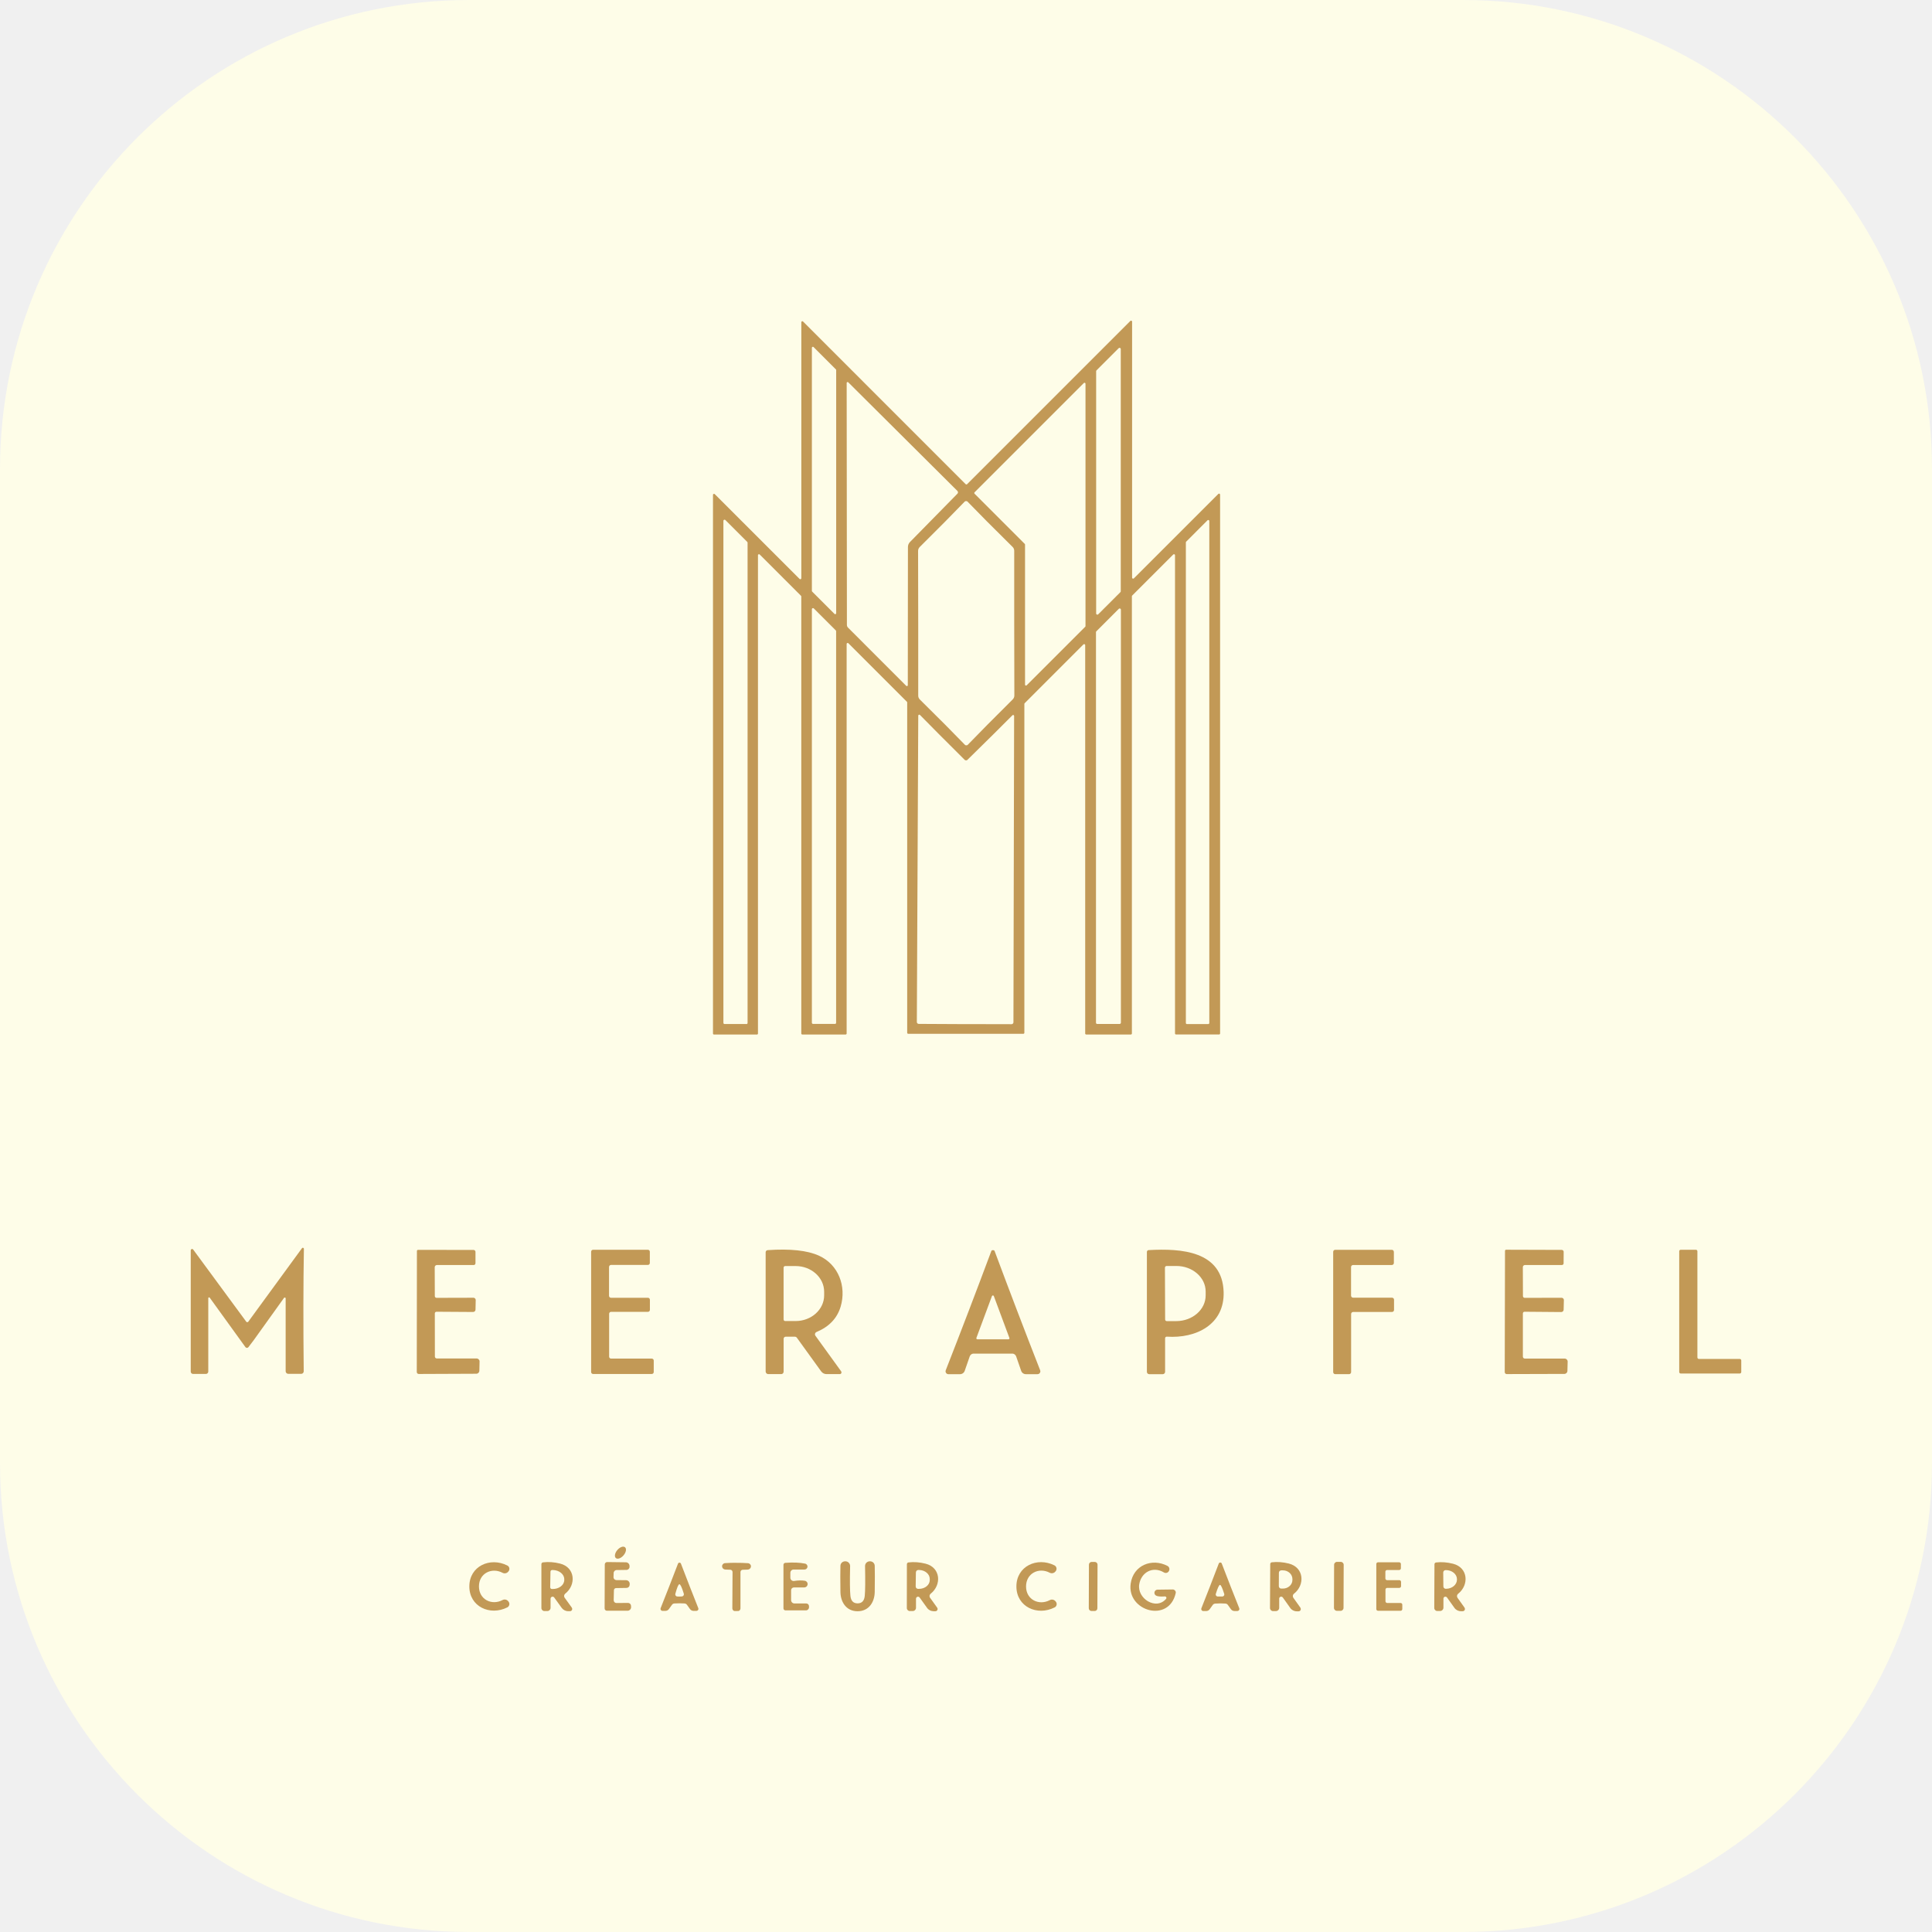
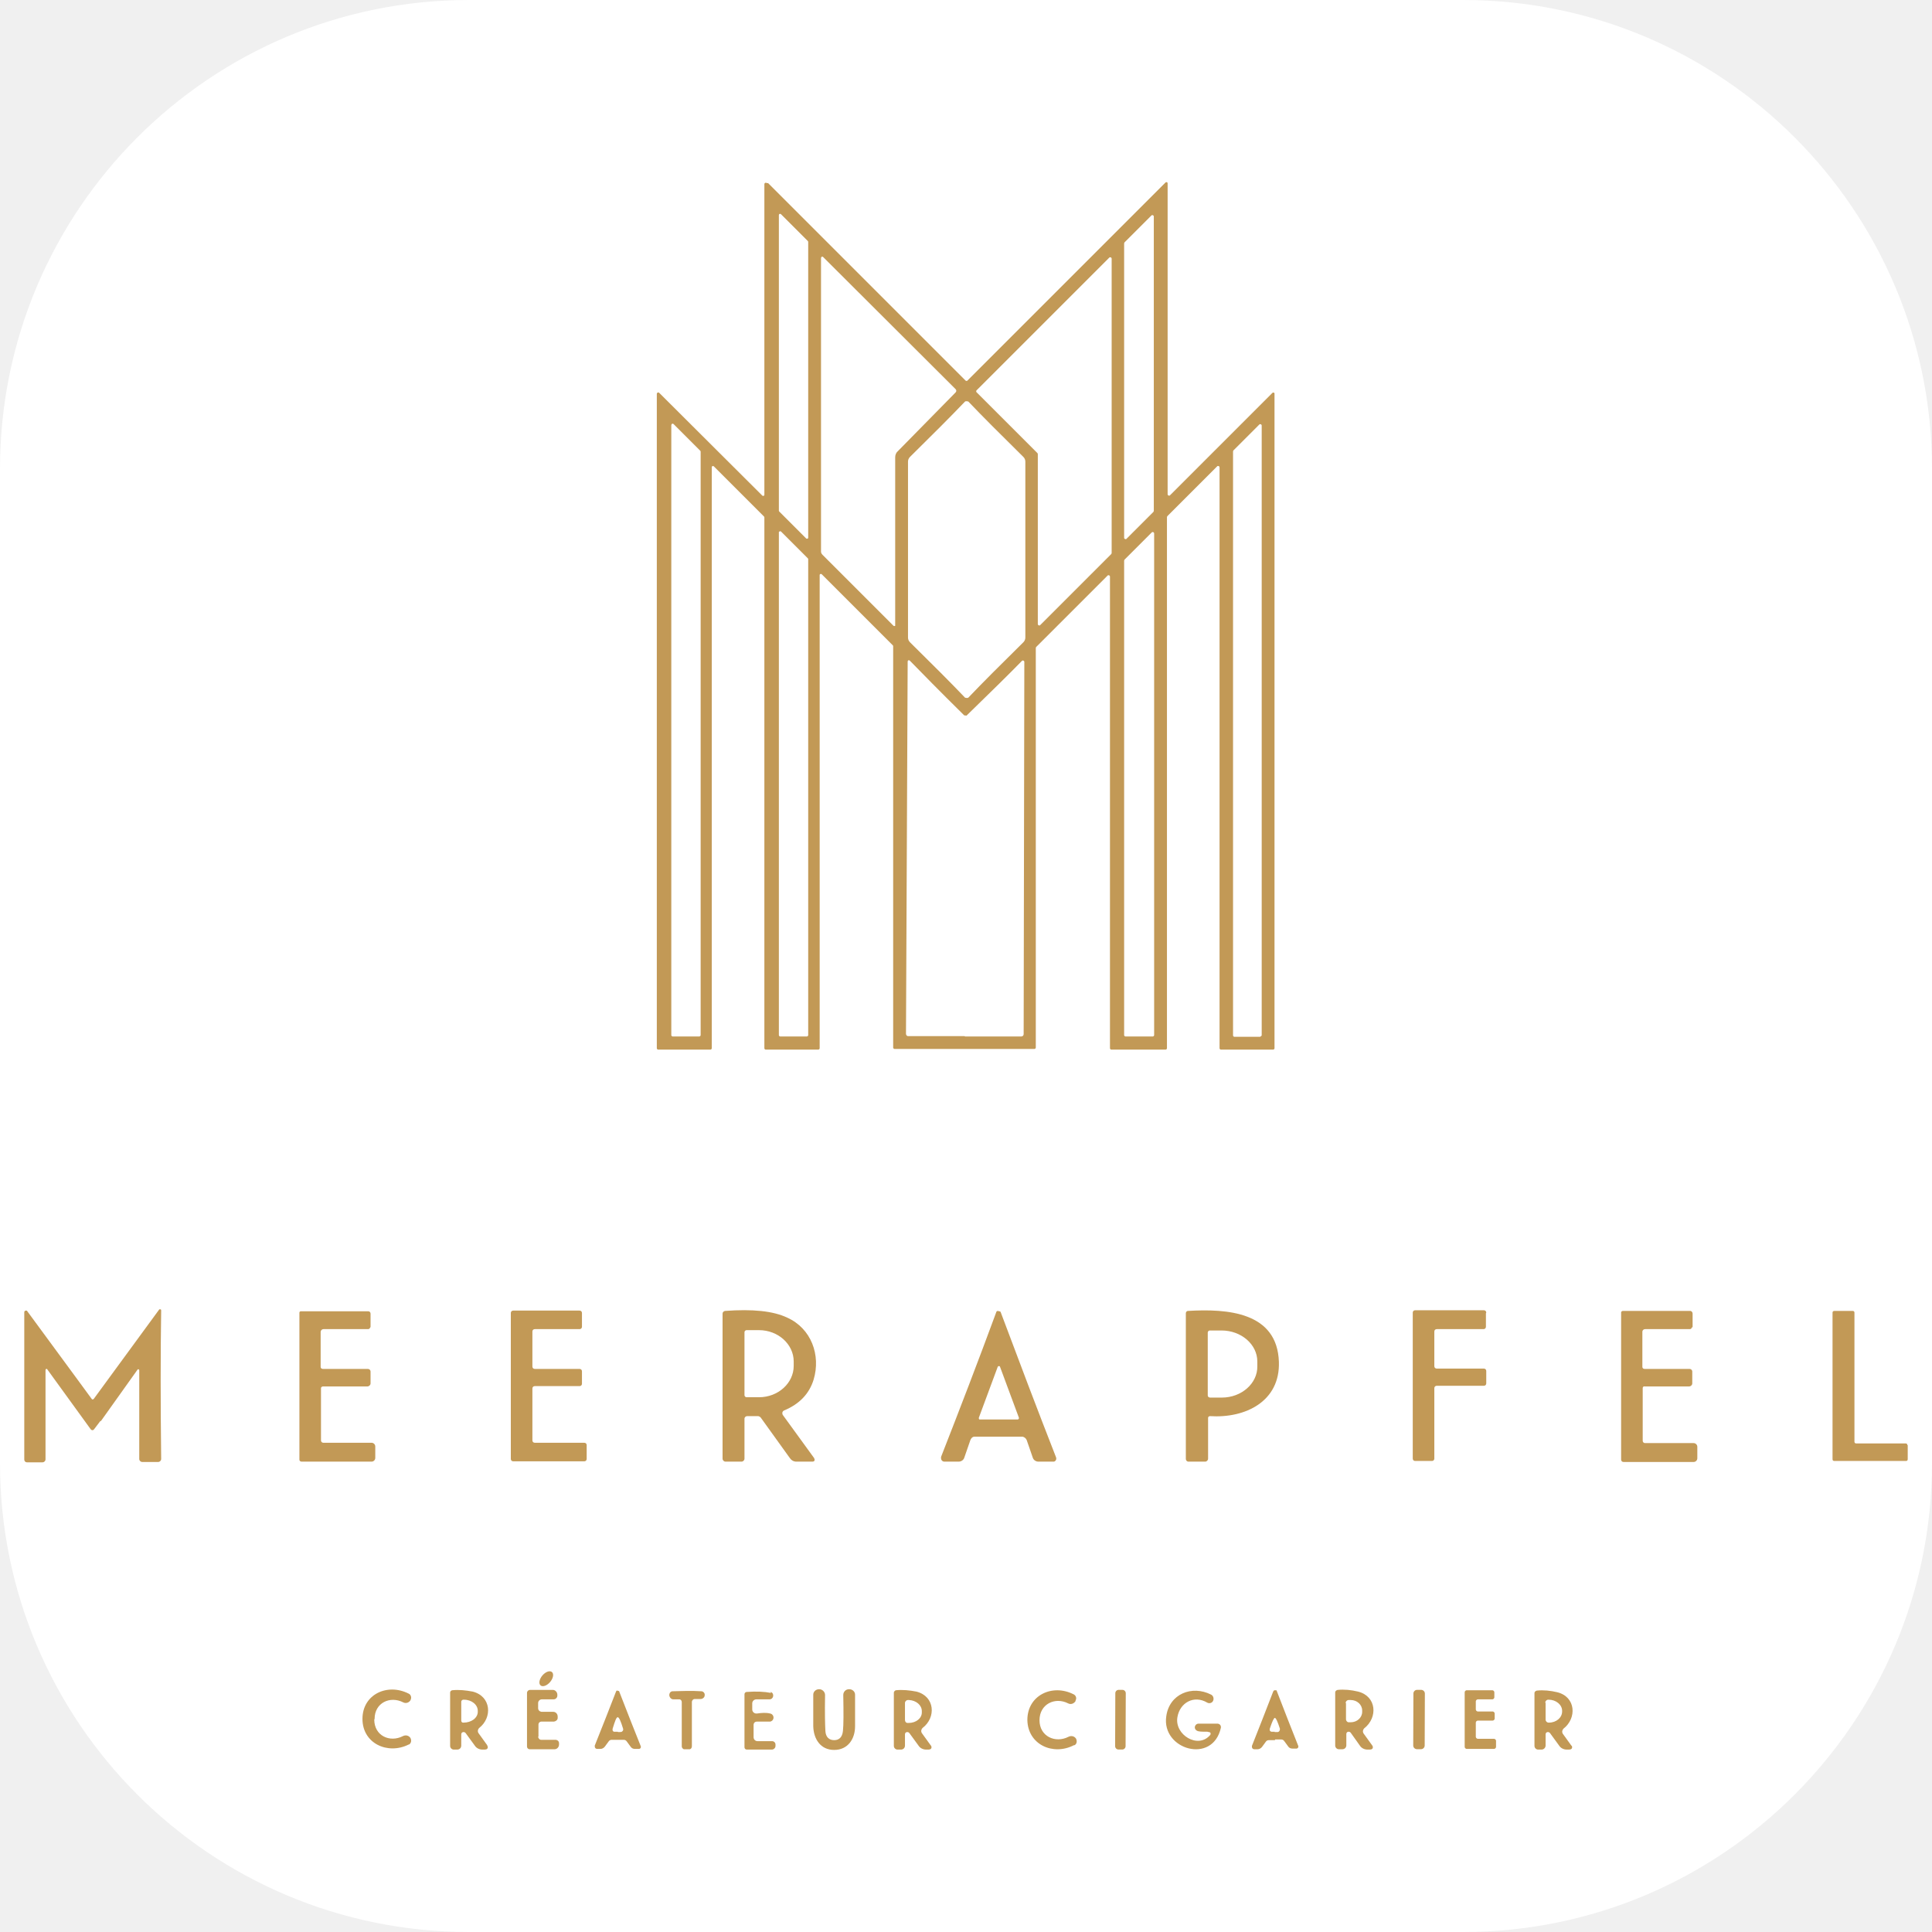
- <svg xmlns="http://www.w3.org/2000/svg" id="Layer_1" data-name="Layer 1" viewBox="0 0 573 573">
+ <svg xmlns="http://www.w3.org/2000/svg" id="Layer_1" version="1.1" viewBox="0 0 573 573">
  <defs>
    <style>
-       .cls-1 {
-         fill: #fefde8;
+       .st0 {
+         fill: #c29956;
      }

-       .cls-2 {
-         fill: #c29956;
+       .st1 {
+         fill: #fff;
      }
    </style>
  </defs>
-   <rect class="cls-1" width="573" height="573" rx="139.15" ry="139.15" />
+   <rect class="st1" width="573" height="573" rx="139.1" ry="139.1" />
  <g>
-     <path class="cls-2" d="M238.15,95.34l48.25,48.26c.12.12.31.12.43,0,0,0,0,0,0,0l48.41-48.41c.12-.12.31-.12.43,0,.06.06.09.13.09.22v75.91c0,.17.14.3.31.3.08,0,.16-.03.22-.09l25.05-25.04c.12-.12.31-.12.43,0,.06.06.09.13.09.22v159.8c0,.17-.14.3-.3.3h-12.77c-.17,0-.3-.14-.3-.3h0v-141.84c0-.17-.14-.3-.31-.3-.08,0-.16.03-.22.09l-12.17,12.17c-.05.06-.09.13-.09.21v129.68c0,.17-.14.3-.3.3h-13.25c-.17,0-.3-.14-.3-.3h0v-115.18c0-.17-.14-.3-.31-.3-.08,0-.16.03-.22.09l-17.42,17.43c-.05.06-.09.13-.09.21v97.54c0,.17-.14.3-.3.3h-34.15c-.17,0-.3-.14-.3-.3v-97.97c0-.08-.03-.15-.09-.21l-17.35-17.35c-.12-.12-.31-.12-.43,0-.06.06-.09.13-.09.22v115.52c0,.17-.14.3-.3.3h-12.85c-.17,0-.3-.14-.3-.3h0v-129.61c0-.08-.03-.15-.09-.21l-12.24-12.24c-.12-.12-.31-.12-.43,0-.06.06-.09.13-.09.22v141.85c0,.17-.14.3-.3.3h-12.74c-.17,0-.3-.14-.3-.3h0v-159.76c0-.17.14-.3.31-.3.08,0,.16.03.22.09l25.15,25.14c.12.12.31.12.43,0,.06-.06.09-.13.09-.22v-75.91c0-.17.14-.3.31-.3.08,0,.16.03.22.09ZM241.3,102.94c-.11-.12-.3-.12-.42,0-.06.06-.09.13-.09.21v72.1c0,.08.03.15.09.21l6.61,6.61c.11.12.3.12.42,0,.06-.06.09-.13.09-.21v-72.1c0-.08-.03-.15-.09-.21l-6.61-6.61ZM332.3,175.61c.07-.07.11-.16.1-.26v-71.83c0-.2-.16-.36-.36-.36-.1,0-.19.04-.26.11l-6.58,6.58c-.07.07-.11.16-.1.26v71.83c0,.2.16.36.36.36.1,0,.19-.04.26-.11l6.58-6.58ZM251.11,113.56l.07,71.79c0,.29.12.58.33.79l17.26,17.27c.11.11.29.1.39,0,.05-.05.08-.12.08-.19l.04-40.97c0-.57.22-1.12.62-1.51l14.06-14.32c.22-.22.22-.58,0-.81,0,0,0,0-.01-.01l-32.38-32.22c-.11-.1-.28-.09-.38.01-.04.05-.07.11-.07.18ZM304,203.03c0,.16.13.3.29.3.08,0,.16-.03.21-.09l17.35-17.34c.06-.06.09-.13.09-.21v-71.87c0-.16-.13-.3-.29-.3-.08,0-.16.03-.21.09l-32.4,32.4c-.12.11-.12.3,0,.42,0,0,0,0,0,0l14.88,14.88c.06.06.09.13.09.21v41.51ZM272.33,184.85c.01,12.69.02,19.84,0,21.47,0,.43.17.84.48,1.14,5.57,5.49,10.04,9.99,13.41,13.48.08.08.2.11.38.11s.3-.04.38-.11c3.37-3.5,7.83-8,13.38-13.51.3-.3.48-.71.48-1.14-.01-1.63-.03-8.78-.04-21.47-.01-12.69-.02-19.84,0-21.47,0-.43-.17-.84-.48-1.14-5.57-5.49-10.04-9.99-13.41-13.48-.07-.08-.2-.11-.38-.11-.18,0-.3.04-.38.11-3.36,3.5-7.82,8-13.38,13.51-.3.3-.48.71-.48,1.14.01,1.63.03,8.78.04,21.47ZM221.38,303.73c.19,0,.34-.15.34-.34h0v-142.42c0-.09-.04-.18-.1-.25l-6.49-6.49c-.14-.13-.35-.13-.48,0-.06.06-.09.14-.1.23v148.91c0,.19.15.34.34.34h6.49ZM358.35,303.72c.17,0,.31-.14.31-.31v-148.87c0-.17-.14-.32-.31-.32-.08,0-.16.03-.22.09l-6.32,6.33c-.06.06-.1.14-.1.23v142.54c0,.17.14.31.31.31h6.32ZM247.65,303.68c.18,0,.33-.15.33-.33h0v-116.15c0-.09-.03-.17-.1-.24l-6.52-6.51c-.13-.13-.34-.13-.47,0-.06.06-.1.15-.1.23v122.66c0,.18.15.33.33.33h6.52ZM332.08,303.68c.2,0,.36-.16.36-.36h0v-122.5c0-.2-.16-.36-.36-.36-.1,0-.19.04-.26.11l-6.67,6.68c-.07.07-.11.16-.1.26v115.82c0,.2.16.36.36.36h6.67ZM286.25,303.73c8.92.03,13.51.04,13.78.03.3-.02.54-.26.54-.56l.2-90.85c0-.16-.13-.3-.29-.3-.08,0-.16.03-.21.09-3.07,3.1-7.53,7.52-13.38,13.25-.08.09-.21.13-.37.12-.17,0-.29-.04-.38-.12-5.81-5.77-10.24-10.22-13.29-13.34-.11-.12-.3-.12-.42,0-.06.06-.09.13-.09.21l-.42,90.85c0,.3.23.54.53.56.28.01,4.88.03,13.79.07Z" />
-     <path class="cls-2" d="M75.22,397.52l-1.54,2.02c-.18.24-.53.29-.78.1-.04-.03-.08-.07-.12-.12l-10.58-14.65c-.08-.11-.23-.13-.33-.05-.06.04-.1.12-.1.19v21.78c0,.39-.32.7-.7.7h-3.81c-.38,0-.69-.31-.69-.69v-35.97c0-.22.18-.4.4-.4.13,0,.25.06.32.16l12.1,16.45,3.65,4.96c.12.16.36.19.53.06.03-.02.05-.05.07-.07l15.94-21.82c.05-.06.12-.1.19-.1.25,0,.37.12.36.37-.18,10.31-.2,22.4-.05,36.26,0,.42-.33.76-.74.76,0,0,0,0,0,0h-3.84c-.43,0-.78-.35-.78-.77v-21.61c0-.15-.13-.26-.28-.25-.08,0-.15.04-.2.1l-9.01,12.57Z" />
-     <path class="cls-2" d="M141.01,374.68c0,.28-.23.51-.51.51h-10.93c-.35,0-.64.29-.64.64h0s.03,8.57.03,8.57c0,.29.23.52.52.52l10.93-.03c.37,0,.68.3.68.67,0,0,0,0,0,0l-.06,2.85c0,.39-.32.7-.71.7l-10.86-.07c-.27,0-.49.21-.5.49,0,0,0,0,0,0l.02,12.8c0,.31.25.57.56.57h11.81c.48,0,.88.39.88.87,0,0,0,.02,0,.03l-.06,2.75c-.02.49-.41.88-.9.88l-17.07.07c-.33,0-.59-.26-.59-.59l.04-35.89c0-.18.15-.33.33-.33h0l16.47.02c.32,0,.57.26.57.57h0v3.39Z" />
-     <path class="cls-2" d="M180.63,375.75v8.57c0,.32.26.58.58.58h10.96c.32,0,.58.26.58.58v3.01c0,.32-.26.58-.58.58h-10.93c-.32,0-.58.26-.58.58v12.71c0,.32.26.58.58.58h12.07c.32,0,.58.26.58.58v3.4c0,.32-.26.58-.58.58h-17.41c-.32,0-.58-.26-.58-.58h0v-35.68c0-.32.26-.58.58-.58h16.25c.32,0,.58.26.58.58h0v3.34c0,.32-.26.58-.58.58h-10.93c-.32,0-.58.26-.58.58Z" />
-     <path class="cls-2" d="M249.48,406.75c.16.22.11.53-.11.69-.09.06-.19.1-.3.1h-3.93c-.63,0-1.23-.3-1.6-.82l-7.2-9.97c-.14-.2-.38-.31-.63-.31h-2.67c-.35,0-.63.28-.63.62h0v9.75c0,.41-.32.73-.72.73h-3.83c-.43,0-.78-.35-.78-.78h0v-35.36c0-.33.25-.6.58-.63,6.71-.46,11.78.08,15.22,1.64,5.81,2.63,8.22,9.12,6.44,15.12-1.03,3.45-3.42,5.96-7.16,7.52-.38.16-.56.59-.4.97.02.05.05.11.09.15l7.64,10.57ZM232.4,375.97v15.35c0,.26.21.48.48.48h3.08c4.68,0,8.47-3.42,8.47-7.63v-1.05c0-4.21-3.79-7.63-8.47-7.63h-3.08c-.26,0-.48.21-.48.48Z" />
-     <path class="cls-2" d="M294.5,370.78c.25,0,.41.08.48.24,4.41,11.84,8.92,23.64,13.52,35.39.17.43-.04.92-.48,1.09-.1.04-.2.06-.31.06h-3.45c-.63,0-1.2-.4-1.4-1l-1.48-4.26c-.16-.45-.55-.78-1.02-.84-.01,0-1.97,0-5.87,0-3.89,0-5.85,0-5.87,0-.47.06-.86.39-1.02.84l-1.48,4.26c-.2.6-.77,1-1.4,1h-3.45c-.46,0-.84-.38-.84-.84,0-.1.02-.21.06-.31,4.6-11.75,9.11-23.55,13.53-35.39.06-.16.21-.24.47-.24ZM289.59,396.81c-.06.16.02.33.18.39.03.01.07.02.1.02h9.22c.17,0,.3-.14.3-.31,0-.04,0-.07-.02-.1l-4.61-12.4c-.06-.16-.23-.24-.39-.18-.08.03-.15.1-.18.18l-4.61,12.4Z" />
-     <path class="cls-2" d="M346.07,396.43c-.27-.02-.5.18-.52.45,0,.01,0,.03,0,.04v9.94c0,.38-.31.7-.7.7h-4.01c-.38,0-.69-.31-.69-.69h0v-35.56c0-.29.23-.54.52-.55,9.66-.54,21.85.25,22.24,12.4.3,9.63-8.12,13.87-16.85,13.27ZM345.5,375.95l.06,15.39c0,.26.21.48.48.48h2.86c4.81-.03,8.69-3.44,8.68-7.64v-1.14c-.01-4.2-3.92-7.59-8.73-7.57,0,0,0,0,0,0h-2.86c-.26,0-.48.22-.48.49Z" />
-     <path class="cls-2" d="M413.4,371.27v3.3c0,.34-.27.61-.61.61h-11.48c-.34,0-.61.27-.61.61v8.47c0,.34.27.61.61.61h11.53c.34,0,.61.27.61.61h0v3.02c0,.34-.27.61-.61.61h-11.51c-.34,0-.61.27-.61.61v17.22c0,.34-.27.61-.61.61h-4.1c-.34,0-.61-.27-.61-.61v-35.66c0-.34.27-.61.61-.61h16.77c.34,0,.61.27.61.61Z" />
-     <path class="cls-2" d="M463.75,374.67c0,.28-.23.51-.51.51h-10.95c-.35,0-.64.28-.64.63l.03,8.59c0,.29.23.52.52.52l10.94-.02c.37,0,.68.3.68.67,0,0,0,0,0,0l-.07,2.86c0,.39-.32.7-.71.7l-10.88-.09c-.27,0-.49.21-.5.49,0,0,0,0,0,0v12.83c0,.32.26.57.57.57h11.83c.48,0,.88.4.88.88,0,0,0,.02,0,.03l-.07,2.76c-.02.49-.41.88-.9.88l-17.1.05c-.33,0-.59-.26-.59-.59l.08-35.96c0-.18.15-.33.33-.33h0l16.5.05c.32,0,.57.26.57.57l-.02,3.39Z" />
-     <path class="cls-2" d="M516.43,403.47v3.45c0,.24-.2.44-.44.44h-17.52c-.24,0-.44-.2-.44-.44h0v-35.82c0-.24.2-.44.44-.44h4.51c.24,0,.44.2.44.44v31.5c0,.24.2.44.44.44h12.13c.24,0,.44.2.44.44h0Z" />
-     <ellipse class="cls-2" cx="184.01" cy="460.5" rx="2.1" ry="1.21" transform="translate(-286.21 302.99) rotate(-49.7)" />
-     <path class="cls-2" d="M254.35,475.53c1.26,0,1.97-.74,2.12-2.21.15-1.47.18-4.41.09-8.83-.02-.77.59-1.41,1.36-1.43h.1c.76-.02,1.39.57,1.41,1.32,0,0,0,0,0,0,.05,1.59.05,4.18,0,7.76-.04,3.03-1.75,5.73-5.09,5.73s-5.04-2.71-5.08-5.73c-.05-3.58-.05-6.17,0-7.76.02-.75.65-1.34,1.41-1.32,0,0,0,0,0,0h.1c.77.02,1.38.66,1.36,1.43-.1,4.42-.07,7.36.09,8.83.16,1.47.87,2.21,2.12,2.21Z" />
-     <rect class="cls-2" x="316.94" y="469.24" width="14.55" height="2.55" rx=".81" ry=".81" transform="translate(-147.43 793.09) rotate(-89.8)" />
-     <path class="cls-2" d="M142.05,470.5c0,3.93,3.82,5.72,6.99,4.05.62-.33,1.38-.13,1.77.45l.07.09c.35.52.21,1.22-.31,1.57-.04.03-.08.05-.12.07-5.14,2.58-11.26-.23-11.25-6.23,0-5.99,6.12-8.79,11.26-6.2.56.28.78.95.5,1.51-.02.04-.05.08-.07.12l-.07.09c-.39.58-1.15.78-1.77.45-3.17-1.68-7,.1-7,4.04Z" />
-     <path class="cls-2" d="M169.59,476.81c.21.3.14.71-.15.92-.11.08-.24.12-.38.12h-.55c-.77,0-1.48-.37-1.92-.98l-2.22-3.08c-.19-.27-.56-.33-.83-.13-.16.11-.25.29-.25.48v2.7c0,.54-.44.97-.98.97h-.85c-.49,0-.89-.4-.89-.89v-13.01c0-.28.2-.51.48-.54,1.62-.2,3.3-.08,5.05.36,4.52,1.13,4.85,6.31,1.54,8.92-.37.3-.45.83-.17,1.21l2.12,2.94ZM163.26,466.15l-.08,4.61c0,.28.22.51.5.51h.18c1.9.04,3.46-1.14,3.49-2.63,0,0,0,0,0-.01v-.25c.02-1.48-1.5-2.71-3.39-2.74h-.18c-.28-.01-.52.21-.52.5,0,0,0,0,0,0Z" />
-     <path class="cls-2" d="M182.02,474.62c-.01.44.34.8.78.81,0,0,.02,0,.03,0l3.42-.03c.48,0,.87.36.9.84l.02.35c.04.59-.41,1.09-1,1.13-.02,0-.05,0-.07,0h-6.09c-.38,0-.69-.3-.69-.69l.05-13.05c0-.38.31-.7.7-.7,0,0,0,0,0,0l5.56.07c.6.01,1.08.5,1.08,1.1v.27c-.01.49-.41.88-.9.89l-2.92.04c-.48,0-.88.39-.89.88l-.04,1.22c-.02.47.36.86.83.88,0,0,.01,0,.02,0l2.88.03c.59,0,1.07.49,1.07,1.09,0,0,0,.02,0,.03l-.02.3c-.03.48-.42.86-.9.87l-3.13.05c-.34,0-.62.28-.63.62l-.07,3.02Z" />
-     <path class="cls-2" d="M201.49,463.45c.1,0,.19.03.28.08.1.06.16.13.18.21,1.79,4.69,3.51,9.09,5.15,13.2.13.3-.02.65-.33.77-.07.03-.15.05-.23.05h-.85c-.42,0-.81-.2-1.05-.54l-.9-1.26c-.17-.24-.43-.38-.72-.4-.5-.03-1-.05-1.5-.05s-1.02.02-1.5.05c-.29.01-.56.16-.73.4l-.9,1.26c-.24.34-.63.54-1.05.54h-.85c-.33,0-.6-.27-.6-.6,0-.08.02-.15.05-.22,1.64-4.11,3.36-8.52,5.15-13.2.03-.08.09-.15.18-.21.08-.05.16-.08.23-.08ZM201.57,473.51c.5,0,.8-.03.9-.09.29-.15.43-.48.33-.78-.57-1.86-1.01-2.79-1.3-2.78-.29,0-.69.94-1.2,2.82-.09.31.06.63.35.77.11.05.41.07.91.06Z" />
-     <path class="cls-2" d="M238.79,463.75c.48.1.78.57.68,1.05-.09.41-.45.7-.87.7h-3.23c-.53,0-.96.43-.96.96h0v1.48c0,.53.43.95.96.96.05,0,.1,0,.16-.01,1.17-.19,2.23-.21,3.19-.06.54.11.9.63.79,1.17-.09.46-.48.79-.94.81h-3.11c-.46,0-.83.37-.83.83v2.93c0,.55.44.99.99.99h3.5c.45,0,.82.37.82.83v.3c0,.51-.41.92-.91.92h-6.08c-.33,0-.59-.27-.59-.6v-12.9c0-.32.24-.58.55-.6,2.32-.17,4.28-.09,5.89.24Z" />
-     <path class="cls-2" d="M277.96,476.82c.21.3.14.71-.15.92-.11.08-.24.12-.38.12h-.55c-.76,0-1.48-.36-1.92-.98l-2.21-3.08c-.19-.27-.56-.33-.83-.13-.16.11-.25.29-.25.48v2.69c0,.54-.44.97-.98.97h-.85c-.49,0-.89-.4-.89-.89h0l.02-12.99c0-.28.2-.51.48-.54,1.62-.2,3.3-.07,5.05.37,4.51,1.13,4.83,6.3,1.52,8.91-.37.3-.45.83-.17,1.21l2.11,2.94ZM271.64,466.33l-.06,4.19c0,.39.31.71.7.71h.23c1.77.03,3.22-1.13,3.24-2.58v-.34c.02-1.45-1.39-2.65-3.16-2.68,0,0,0,0,0,0h-.23c-.39,0-.71.31-.71.7h0Z" />
-     <path class="cls-2" d="M301.45,470.54c-.03-6.01,6.11-8.86,11.27-6.29.56.28.79.96.51,1.52-.02.04-.05.09-.07.13l-.07.09c-.39.58-1.16.78-1.78.45-3.18-1.67-7.01.14-7,4.1.02,3.95,3.87,5.72,7.04,4.03.62-.33,1.38-.14,1.77.44l.08.09c.35.52.22,1.22-.3,1.57-.04.03-.08.05-.13.07-5.14,2.61-11.3-.18-11.32-6.19Z" />
-     <path class="cls-2" d="M361.91,475.54c-.51,0-1.02.02-1.5.06-.29.02-.56.16-.73.4l-.9,1.26c-.24.35-.64.55-1.06.55h-.85c-.33,0-.6-.27-.6-.6,0-.08.01-.15.04-.22,1.65-4.14,3.37-8.57,5.16-13.28.03-.08.09-.15.18-.21.09-.06.18-.09.29-.09.07,0,.15.03.23.08.1.06.16.14.18.22,1.8,4.71,3.53,9.12,5.19,13.26.13.31-.02.66-.33.78-.07.03-.15.04-.23.05h-.86c-.42,0-.81-.2-1.05-.54l-.91-1.27c-.17-.24-.44-.38-.73-.4-.5-.03-1-.05-1.51-.05ZM361.85,473.49h.72c.33-.03.57-.32.54-.65,0-.04-.01-.09-.03-.13-.56-1.77-.97-2.66-1.25-2.66-.27,0-.69.89-1.24,2.67-.1.32.08.65.4.75.04.01.08.02.12.02h.72Z" />
-     <path class="cls-2" d="M385.68,476.85c.21.3.14.71-.15.92-.11.08-.25.12-.39.12h-.55c-.77,0-1.48-.37-1.92-.99l-2.2-3.1c-.18-.27-.55-.34-.82-.16-.17.11-.27.31-.26.51v2.7c0,.54-.45.97-.99.97,0,0,0,0,0,0h-.85c-.49,0-.89-.41-.89-.9l.07-13.03c0-.28.21-.51.48-.54,1.63-.19,3.31-.06,5.06.38,4.52,1.16,4.82,6.34,1.5,8.94-.37.29-.45.82-.18,1.21l2.11,2.96ZM379.3,466.47l-.02,3.96c0,.4.32.72.71.72h.48c1.56.01,2.83-1.13,2.84-2.54h0v-.29c0-1.41-1.24-2.57-2.8-2.58h-.48c-.4,0-.73.31-.73.71,0,0,0,0,0,0Z" />
-     <rect class="cls-2" x="389.82" y="469.07" width="14.52" height="2.84" rx=".87" ry=".87" transform="translate(-74.8 865.92) rotate(-89.8)" />
-     <path class="cls-2" d="M415.9,475.95v1.27c0,.28-.23.51-.51.51h-6.69c-.28,0-.51-.23-.51-.51v-13.36c0-.28.23-.51.51-.51h6.27c.28,0,.51.23.51.51v1.27c0,.28-.23.51-.51.51h-3.58c-.28,0-.51.23-.51.51v1.99c0,.28.23.51.51.51h3.63c.28,0,.51.23.51.51h0v1.27c0,.28-.23.51-.51.51h-3.6c-.28,0-.51.23-.51.51h0v3.46c0,.28.23.51.51.51h3.97c.28,0,.51.23.51.51Z" />
-     <path class="cls-2" d="M434.36,476.83c.21.29.14.7-.15.91-.11.08-.25.12-.39.12h-.54c-.76,0-1.48-.37-1.91-.98l-2.2-3.08c-.19-.27-.55-.34-.82-.15-.16.11-.26.3-.25.49v2.69c-.01.53-.45.96-.99.96h-.85c-.49,0-.88-.4-.88-.89l.06-12.96c0-.28.2-.51.48-.54,1.61-.19,3.29-.06,5.03.38,4.51,1.15,4.8,6.31,1.5,8.91-.37.29-.44.82-.17,1.2l2.1,2.94ZM428.04,466.38l.04,4.13c0,.39.33.7.71.7h.1c1.79-.02,3.23-1.24,3.22-2.73v-.13c-.01-1.49-1.48-2.69-3.27-2.68,0,0,0,0,0,0h-.1c-.39,0-.7.32-.7.71h0Z" />
-     <path class="cls-2" d="M218.43,463.51c1.16-.01,2.31.03,3.44.11.5.05.88.48.85.98v.04c-.06.49-.47.87-.96.88l-1.5.05c-.36.01-.65.31-.65.68v10.76c0,.33-.2.63-.5.77-.04.02-.28.03-.71.03s-.68-.01-.72-.04c-.29-.15-.48-.44-.48-.77l.06-10.76c0-.37-.29-.67-.65-.68l-1.5-.06c-.49-.02-.9-.39-.95-.89v-.04c-.03-.5.35-.93.86-.97,1.13-.08,2.27-.11,3.43-.1Z" />
-     <path class="cls-2" d="M345.46,473.48c-1.3.08-2.15,0-2.57-.24-.46-.24-.64-.81-.4-1.27.16-.31.47-.5.82-.5l4.51-.06c.49,0,.89.39.9.87,0,.07,0,.14-.02.2-2.01,9.02-14.53,5.34-13.36-2.81.77-5.44,6.28-7.65,10.91-5.25.53.28.74.93.46,1.47,0,0,0,.02-.01.02l-.04.07c-.28.5-.92.68-1.43.4-.01,0-.02-.01-.03-.02-3.26-1.96-6.72-.07-7.32,3.51-.7,4.24,4.99,7.79,7.95,4.34.16-.19.15-.47-.04-.63-.09-.08-.21-.12-.33-.11Z" />
+     <path class="st0" d="M227.8,54.3l58.6,58.6c.1.1.4.1.5,0h0l58.8-58.8c.1-.1.4-.1.5,0,0,0,.1.2.1.3v92.2c0,.2.2.4.4.4s.2,0,.3-.1l30.4-30.4c.1-.1.4-.1.5,0s.1.2.1.3v194.1c0,.2-.2.4-.4.4h-15.5c-.2,0-.4-.2-.4-.4h0v-172.3c0-.2-.2-.4-.4-.4s-.2,0-.3.1l-14.8,14.8c0,0-.1.2-.1.3v157.5c0,.2-.2.4-.4.4h-16.1c-.2,0-.4-.2-.4-.4h0v-139.9c0-.2-.2-.4-.4-.4s-.2,0-.3.1l-21.2,21.2c0,0-.1.2-.1.3v118.5c0,.2-.2.4-.4.4h-41.5c-.2,0-.4-.2-.4-.4v-119c0,0,0-.2-.1-.3l-21.1-21.1c-.1-.1-.4-.1-.5,0s-.1.2-.1.3v140.3c0,.2-.2.4-.4.4h-15.6c-.2,0-.4-.2-.4-.4h0v-157.4c0,0,0-.2-.1-.3l-14.9-14.9c-.1-.1-.4-.1-.5,0s-.1.2-.1.3v172.3c0,.2-.2.4-.4.4h-15.5c-.2,0-.4-.2-.4-.4h0V116.8c0-.2.2-.4.4-.4s.2,0,.3.1l30.6,30.5c.1.1.4.1.5,0s.1-.2.1-.3V54.6c0-.2.2-.4.4-.4s.2,0,.3.1h0ZM231.6,63.5c-.1-.1-.4-.1-.5,0,0,0-.1.2-.1.3v87.6c0,0,0,.2.1.3l8,8c.1.1.4.1.5,0s.1-.2.1-.3v-87.6c0,0,0-.2-.1-.3l-8-8ZM342.1,151.8c0,0,.1-.2.1-.3v-87.3c0-.2-.2-.4-.4-.4s-.2,0-.3.1l-8,8c0,0-.1.2-.1.3v87.3c0,.2.2.4.4.4s.2,0,.3-.1l8-8ZM243.5,76.4v87.2c0,.4.2.7.5,1l21,21c.1.1.4.1.5,0,0,0,0-.1,0-.2v-49.8c0-.7.3-1.4.8-1.8l17.1-17.4c.3-.3.3-.7,0-1h0s-39.3-39.2-39.3-39.2c-.1-.1-.3-.1-.5,0,0,0,0,.1,0,.2h0ZM307.8,185.1c0,.2.2.4.4.4s.2,0,.3-.1l21.1-21.1c0,0,.1-.2.1-.3v-87.3c0-.2-.2-.4-.4-.4s-.2,0-.3.1l-39.4,39.4c-.1.1-.1.4,0,.5h0l18.1,18.1c0,0,.1.2.1.3v50.4h0ZM269.3,163c0,15.4,0,24.1,0,26.1,0,.5.2,1,.6,1.4,6.8,6.7,12.2,12.1,16.3,16.4,0,0,.2.1.5.1s.4,0,.5-.1c4.1-4.3,9.5-9.7,16.3-16.4.4-.4.6-.9.6-1.4,0-2,0-10.7,0-26.1s0-24.1,0-26.1c0-.5-.2-1-.6-1.4-6.8-6.7-12.2-12.1-16.3-16.4,0,0-.2-.1-.5-.1s-.4,0-.5.1c-4.1,4.3-9.5,9.7-16.3,16.4-.4.4-.6.9-.6,1.4,0,2,0,10.7,0,26.1ZM207.4,307.4c.2,0,.4-.2.4-.4h0v-173c0-.1,0-.2-.1-.3l-7.9-7.9c-.2-.2-.4-.2-.6,0,0,0-.1.2-.1.3v180.9c0,.2.2.4.4.4h7.9ZM373.8,307.4c.2,0,.4-.2.4-.4V126.2c0-.2-.2-.4-.4-.4s-.2,0-.3.1l-7.7,7.7c0,0-.1.2-.1.3v173.2c0,.2.2.4.4.4h7.7ZM239.3,307.4c.2,0,.4-.2.4-.4h0v-141.1c0-.1,0-.2-.1-.3l-7.9-7.9c-.2-.2-.4-.2-.6,0s-.1.2-.1.3v149c0,.2.2.4.4.4h7.9ZM341.9,307.4c.2,0,.4-.2.4-.4h0v-148.8c0-.2-.2-.4-.4-.4s-.2,0-.3.1l-8.1,8.1c0,0-.1.2-.1.3v140.7c0,.2.2.4.4.4h8.1ZM286.2,307.4c10.8,0,16.4,0,16.7,0,.4,0,.7-.3.7-.7l.2-110.4c0-.2-.2-.4-.4-.4s-.2,0-.3.1c-3.7,3.8-9.1,9.1-16.3,16.1,0,.1-.3.2-.4.1-.2,0-.4,0-.5-.1-7.1-7-12.4-12.4-16.1-16.2-.1-.1-.4-.1-.5,0,0,0-.1.2-.1.3l-.5,110.4c0,.4.3.7.6.7.3,0,5.9,0,16.8,0h0Z" />
+     <path class="st0" d="M29.8,421.4l-1.9,2.5c-.2.3-.6.4-.9.1,0,0,0,0-.1-.1l-12.9-17.8c0-.1-.3-.2-.4,0,0,0-.1.1-.1.2v26.5c0,.5-.4.9-.9.9h-4.6c-.5,0-.8-.4-.8-.8v-43.7c0-.3.2-.5.5-.5s.3,0,.4.2l14.7,20,4.4,6c.1.2.4.2.6,0,0,0,0,0,0,0l19.4-26.5c0,0,.1-.1.2-.1.3,0,.4.1.4.4-.2,12.5-.2,27.2,0,44,0,.5-.4.9-.9.9h-4.7c-.5,0-.9-.4-.9-.9v-26.3c0-.2-.2-.3-.3-.3,0,0-.2,0-.2.1l-10.9,15.3h0Z" />
+     <path class="st0" d="M109.8,393.6c0,.3-.3.6-.6.6h-13.3c-.4,0-.8.4-.8.8h0v10.4c0,.4.3.6.7.6h13.3c.4,0,.8.3.8.8h0v3.5c0,.5-.5.9-.9.9h-13.2c-.3,0-.6.2-.6.5h0v15.5c0,.4.3.7.7.7h14.3c.6,0,1.1.5,1.1,1.1h0s0,3.4,0,3.4c0,.6-.5,1.1-1.1,1.1h-20.7c-.4,0-.7-.2-.7-.6v-43.6c0-.2.2-.4.4-.4h20c.4,0,.7.3.7.7h0v4.1h0Z" />
+     <path class="st0" d="M157.9,394.9v10.4c0,.4.3.7.7.7h13.3c.4,0,.7.3.7.7v3.7c0,.4-.3.7-.7.7h-13.3c-.4,0-.7.3-.7.7v15.4c0,.4.3.7.7.7h14.7c.4,0,.7.3.7.7v4.1c0,.4-.3.7-.7.7h-21.1c-.4,0-.7-.3-.7-.7h0v-43.3c0-.4.3-.7.7-.7h19.7c.4,0,.7.3.7.7h0v4.1c0,.4-.3.7-.7.7h-13.3c-.4,0-.7.3-.7.7h0Z" />
+     <path class="st0" d="M241.5,432.6c.2.3.1.6-.1.8-.1,0-.2.1-.4.1h-4.8c-.8,0-1.5-.4-1.9-1l-8.7-12.1c-.2-.2-.5-.4-.8-.4h-3.2c-.4,0-.8.3-.8.8h0v11.8c0,.5-.4.9-.9.9h-4.7c-.5,0-.9-.4-.9-.9h0v-43c0-.4.3-.7.7-.8,8.2-.6,14.3,0,18.5,2,7.1,3.2,10,11.1,7.8,18.4-1.3,4.2-4.2,7.2-8.7,9.1-.5.2-.7.7-.5,1.2,0,0,0,.1.1.2l9.3,12.8h0ZM220.8,395.2v18.6c0,.3.3.6.6.6h3.7c5.7,0,10.3-4.2,10.3-9.3v-1.3c0-5.1-4.6-9.3-10.3-9.3h-3.7c-.3,0-.6.3-.6.6h0Z" />
+     <path class="st0" d="M296.2,388.9c.3,0,.5,0,.6.3,5.4,14.4,10.8,28.7,16.4,43,.2.5,0,1.1-.6,1.3-.1,0-.2,0-.4,0h-4.2c-.8,0-1.5-.5-1.7-1.2l-1.8-5.2c-.2-.5-.7-.9-1.2-1h-14.3c-.6,0-1,.5-1.2,1l-1.8,5.2c-.2.7-.9,1.2-1.7,1.2h-4.2c-.6,0-1-.5-1-1s0-.3,0-.4c5.6-14.3,11.1-28.6,16.4-43,0-.2.3-.3.6-.3h0ZM290.3,420.5c0,.2,0,.4.2.5,0,0,0,0,.1,0h11.2c.2,0,.4-.2.4-.4s0,0,0-.1l-5.6-15.1c0-.2-.3-.3-.5-.2,0,0-.2.1-.2.2l-5.6,15.1h0Z" />
+     <path class="st0" d="M358.9,420c-.3,0-.6.2-.6.5h0v12.1c0,.5-.4.9-.9.9h-4.9c-.5,0-.8-.4-.8-.8h0v-43.2c0-.4.3-.7.6-.7,11.7-.7,26.5.3,27,15.1.4,11.7-9.9,16.8-20.5,16.1h0ZM358.2,395.2v18.7c0,.3.3.6.7.6h3.5c5.8,0,10.6-4.2,10.5-9.3v-1.4c0-5.1-4.8-9.2-10.6-9.2h-3.5c-.3,0-.6.3-.6.6h0Z" />
+     <path class="st0" d="M440.7,389.5v4c0,.4-.3.7-.7.7h-13.9c-.4,0-.7.3-.7.7v10.3c0,.4.3.7.7.7h14c.4,0,.7.3.7.7h0v3.7c0,.4-.3.7-.7.7h-14c-.4,0-.7.3-.7.7v20.9c0,.4-.3.7-.7.7h-5c-.4,0-.7-.3-.7-.7v-43.3c0-.4.3-.7.7-.7h20.4c.4,0,.7.3.7.7h0Z" />
+     <path class="st0" d="M501.8,393.6c0,.3-.3.6-.6.6h-13.3c-.4,0-.8.3-.8.8v10.4c0,.4.3.6.7.6h13.3c.4,0,.8.3.8.8h0v3.5c0,.5-.5.9-.9.9h-13.2c-.3-.1-.6.1-.6.5h0v15.6c0,.4.3.7.7.7h14.4c.6,0,1.1.5,1.1,1.1h0s0,3.4,0,3.4c0,.6-.5,1.1-1.1,1.1h-20.8c-.4,0-.7-.3-.7-.7v-43.7c0-.2.3-.4.5-.4h20c.4,0,.7.4.7.8v4.1s0,0,0,0Z" />
+     <path class="st0" d="M565.8,428.6v4.2c0,.3-.2.5-.5.5h-21.3c-.3,0-.5-.2-.5-.5h0v-43.5c0-.3.2-.5.5-.5h5.5c.3,0,.5.2.5.5v38.3c0,.3.2.5.5.5h14.7c.3,0,.5.2.5.5h0Z" />
+     <ellipse class="st0" cx="162" cy="497.9" rx="2.6" ry="1.5" transform="translate(-322.5 299.4) rotate(-49.7)" />
+     <path class="st0" d="M247.4,516.1c1.5,0,2.4-.9,2.6-2.7s.2-5.4.1-10.7c0-.9.7-1.7,1.7-1.7h.1c.9,0,1.7.7,1.7,1.6h0c0,1.9,0,5.1,0,9.4,0,3.7-2.1,7-6.2,7s-6.1-3.3-6.2-7c0-4.3,0-7.5,0-9.4,0-.9.8-1.6,1.7-1.6h.1c.9,0,1.7.8,1.7,1.7-.1,5.4,0,8.9.1,10.7s1.1,2.7,2.6,2.7h0Z" />
+     <rect class="st0" x="323.5" y="508.5" width="17.7" height="3.1" rx="1" ry="1" transform="translate(-178.9 840.6) rotate(-89.8)" />
+     <path class="st0" d="M111,510c0,4.8,4.6,6.9,8.5,4.9.8-.4,1.7-.2,2.2.5h0c.4.7.3,1.6-.4,2,0,0,0,0-.1,0-6.2,3.1-13.7-.3-13.7-7.6,0-7.3,7.4-10.7,13.7-7.5.7.3.9,1.2.6,1.8s0,0,0,.1h0c-.5.8-1.4,1.1-2.2.7-3.9-2-8.5.1-8.5,4.9h0Z" />
+     <path class="st0" d="M144.5,517.7c.3.4.2.9-.2,1.1-.1,0-.3.1-.5.1h-.7c-.9,0-1.8-.4-2.3-1.2l-2.7-3.7c-.2-.3-.7-.4-1-.2-.2.1-.3.4-.3.6v3.3c0,.7-.5,1.2-1.2,1.2h-1c-.6,0-1.1-.5-1.1-1.1v-15.8c0-.3.2-.6.6-.7,2-.2,4,0,6.1.4,5.5,1.4,5.9,7.7,1.9,10.8-.4.4-.5,1-.2,1.5l2.6,3.6h0ZM136.8,504.7v5.6c0,.3.2.6.5.6h.2c2.3,0,4.2-1.4,4.2-3.2h0v-.3c0-1.8-1.8-3.3-4.1-3.3h-.2c-.3,0-.6.3-.6.6h0Z" />
+     <path class="st0" d="M159.6,515c0,.5.4,1,.9,1h4.2c.6,0,1.1.4,1.1,1v.4c0,.7-.5,1.3-1.2,1.4h-7.5c-.5,0-.8-.4-.8-.8v-15.9c0-.5.4-.9.9-.9h6.8c.7,0,1.3.7,1.3,1.4v.3c0,.6-.5,1.1-1.1,1.1h-3.5c-.6,0-1.1.5-1.1,1.1v1.5c0,.6.4,1,1,1.1h3.5c.7,0,1.3.6,1.3,1.4h0s0,.4,0,.4c0,.6-.5,1-1.1,1.1h-3.8c-.4,0-.8.4-.8.8v3.7c0,0,0,0,0,0Z" />
+     <path class="st0" d="M183.2,501.5c.1,0,.2,0,.3,0,.1,0,.2.2.2.3,2.2,5.7,4.3,11,6.3,16,.2.4,0,.8-.4.9,0,0-.2,0-.3,0h-1c-.5,0-1-.2-1.3-.7l-1.1-1.5c-.2-.3-.5-.5-.9-.5-.6,0-1.2,0-1.8,0s-1.2,0-1.8,0c-.4,0-.7.2-.9.5l-1.1,1.5c-.3.4-.8.7-1.3.7h-1c-.4,0-.7-.3-.7-.7s0-.2,0-.3c2-5,4.1-10.3,6.3-16,0,0,.1-.2.2-.3,0,0,.2,0,.3,0h0ZM183.3,513.7c.6,0,1,0,1.1-.1.4-.2.5-.6.4-.9-.7-2.3-1.2-3.4-1.6-3.4-.4,0-.8,1.1-1.5,3.4-.1.4,0,.8.4.9.1,0,.5,0,1.1,0h0Z" />
+     <path class="st0" d="M228.5,501.8c.6.1.9.7.8,1.3-.1.5-.5.9-1.1.9h-3.9c-.6,0-1.2.5-1.2,1.2h0v1.8c0,.6.5,1.2,1.2,1.2,0,0,.1,0,.2,0,1.4-.2,2.7-.3,3.9,0,.7.1,1.1.8,1,1.4-.1.6-.6,1-1.1,1h-3.8c-.6,0-1,.4-1,1v3.6c0,.7.5,1.2,1.2,1.2h4.3c.5,0,1,.4,1,1v.4c0,.6-.5,1.1-1.1,1.1h-7.4c-.4,0-.7-.3-.7-.7v-15.7c0-.4.3-.7.7-.7,2.8-.2,5.2-.1,7.2.3h0Z" />
+     <path class="st0" d="M276.1,517.7c.3.4.2.9-.2,1.1-.1,0-.3.1-.5.1h-.7c-.9,0-1.8-.4-2.3-1.2l-2.7-3.7c-.2-.3-.7-.4-1-.2-.2.1-.3.4-.3.6v3.3c0,.7-.5,1.2-1.2,1.2h-1c-.6,0-1.1-.5-1.1-1.1h0v-15.8c0-.3.3-.6.6-.7,2-.2,4,0,6.1.4,5.5,1.4,5.9,7.7,1.8,10.8-.4.4-.5,1-.2,1.5l2.6,3.6h0ZM268.4,505v5.1c0,.5.3.9.8.9h.3c2.2,0,3.9-1.4,3.9-3.1v-.4c0-1.8-1.7-3.2-3.8-3.3h-.3c-.5,0-.9.4-.9.9h0Z" />
+     <path class="st0" d="M304.7,510.1c0-7.3,7.4-10.8,13.7-7.6.7.3,1,1.2.6,1.8,0,0,0,.1,0,.2h0c-.5.8-1.4,1.1-2.2.7-3.9-2-8.5.2-8.5,5,0,4.8,4.7,6.9,8.6,4.9.8-.4,1.7-.2,2.2.5h0c.4.7.3,1.6-.4,2,0,0,0,0-.2,0-6.2,3.2-13.7-.2-13.8-7.5h0Z" />
+     <path class="st0" d="M378.1,516.1c-.6,0-1.2,0-1.8,0-.4,0-.7.2-.9.5l-1.1,1.5c-.3.4-.8.7-1.3.7h-1c-.4,0-.7-.3-.7-.7s0-.2,0-.3c2-5,4.1-10.4,6.3-16.1,0,0,.1-.2.2-.3s.2-.1.4-.1.2,0,.3,0c.1,0,.2.2.2.3,2.2,5.7,4.3,11.1,6.3,16.1.2.4,0,.8-.4.9,0,0-.2,0-.3,0h-1c-.5,0-1-.2-1.3-.7l-1.1-1.5c-.2-.3-.5-.5-.9-.5-.6,0-1.2,0-1.8,0h0ZM378,513.7h.9c.4,0,.7-.4.7-.8,0,0,0-.1,0-.2-.7-2.2-1.2-3.2-1.5-3.2s-.8,1.1-1.5,3.2c-.1.4,0,.8.5.9,0,0,0,0,.1,0h.9Z" />
+     <path class="st0" d="M407,517.7c.3.4.2.9-.2,1.1-.1,0-.3.1-.5.1h-.7c-.9,0-1.8-.4-2.3-1.2l-2.7-3.8c-.2-.3-.7-.4-1-.2-.2.1-.3.4-.3.6v3.3c0,.7-.5,1.2-1.2,1.2h-1c-.6,0-1.1-.5-1.1-1.1v-15.8c0-.3.3-.6.7-.7,2-.2,4,0,6.1.5,5.5,1.4,5.9,7.7,1.8,10.9-.4.4-.5,1-.2,1.5l2.6,3.6h0ZM399.2,505.1v4.8c0,.5.4.9.8.9h.6c1.9,0,3.4-1.4,3.4-3.1h0v-.4c0-1.7-1.5-3.1-3.4-3.1h-.6c-.5,0-.9.4-.9.9h0Z" />
+     <rect class="st0" x="412" y="508.3" width="17.6" height="3.4" rx="1.1" ry="1.1" transform="translate(-90.6 929) rotate(-89.8)" />
+     <path class="st0" d="M443.7,516.6v1.5c0,.3-.3.6-.6.6h-8.1c-.3,0-.6-.3-.6-.6v-16.2c0-.3.3-.6.6-.6h7.6c.3,0,.6.3.6.6v1.5c0,.3-.3.6-.6.6h-4.3c-.3,0-.6.3-.6.6v2.4c0,.3.3.6.6.6h4.4c.3,0,.6.3.6.6h0v1.5c0,.3-.3.6-.6.6h-4.4c-.3,0-.6.3-.6.6h0v4.2c0,.3.3.6.6.6h4.8c.3,0,.6.3.6.6h0Z" />
+     <path class="st0" d="M466.1,517.7c.3.4.2.9-.2,1.1-.1,0-.3.1-.5.1h-.7c-.9,0-1.8-.4-2.3-1.2l-2.7-3.7c-.2-.3-.7-.4-1-.2-.2.1-.3.4-.3.6v3.3c0,.6-.5,1.2-1.2,1.2h-1c-.6,0-1.1-.5-1.1-1.1v-15.7c0-.3.3-.6.7-.7,2-.2,4,0,6.1.5,5.5,1.4,5.8,7.7,1.8,10.8-.4.4-.5,1-.2,1.5l2.6,3.6h0ZM458.4,505v5c0,.5.4.9.9.9h.1c2.2,0,3.9-1.5,3.9-3.3v-.2c0-1.8-1.8-3.3-4-3.3h-.1c-.5,0-.9.4-.9.9h0Z" />
+     <path class="st0" d="M203.8,501.5c1.4,0,2.8,0,4.2.1.6,0,1.1.6,1,1.2h0c0,.6-.6,1.1-1.2,1.1h-1.8c-.4,0-.8.4-.8.9v13.1c0,.4-.2.8-.6.9,0,0-.3,0-.9,0s-.8,0-.9,0c-.4-.2-.6-.5-.6-.9v-13.1c0-.4-.3-.8-.7-.8h-1.8c-.6,0-1.1-.5-1.2-1.2h0c0-.7.4-1.2,1-1.2,1.4,0,2.8-.1,4.2-.1h0Z" />
+     <path class="st0" d="M358.1,513.6c-1.6,0-2.6,0-3.1-.3-.6-.3-.8-1-.5-1.5.2-.4.6-.6,1-.6h5.5c.6,0,1.1.4,1.1,1,0,0,0,.2,0,.2-2.4,11-17.7,6.5-16.2-3.4.9-6.6,7.6-9.3,13.3-6.4.6.3.9,1.1.6,1.8,0,0,0,0,0,0h0c-.3.7-1.1.9-1.7.6,0,0,0,0,0,0-4-2.4-8.2,0-8.9,4.3-.9,5.2,6.1,9.5,9.7,5.3.2-.2.2-.6,0-.8-.1,0-.3-.1-.4-.1h0Z" />
  </g>
</svg>
